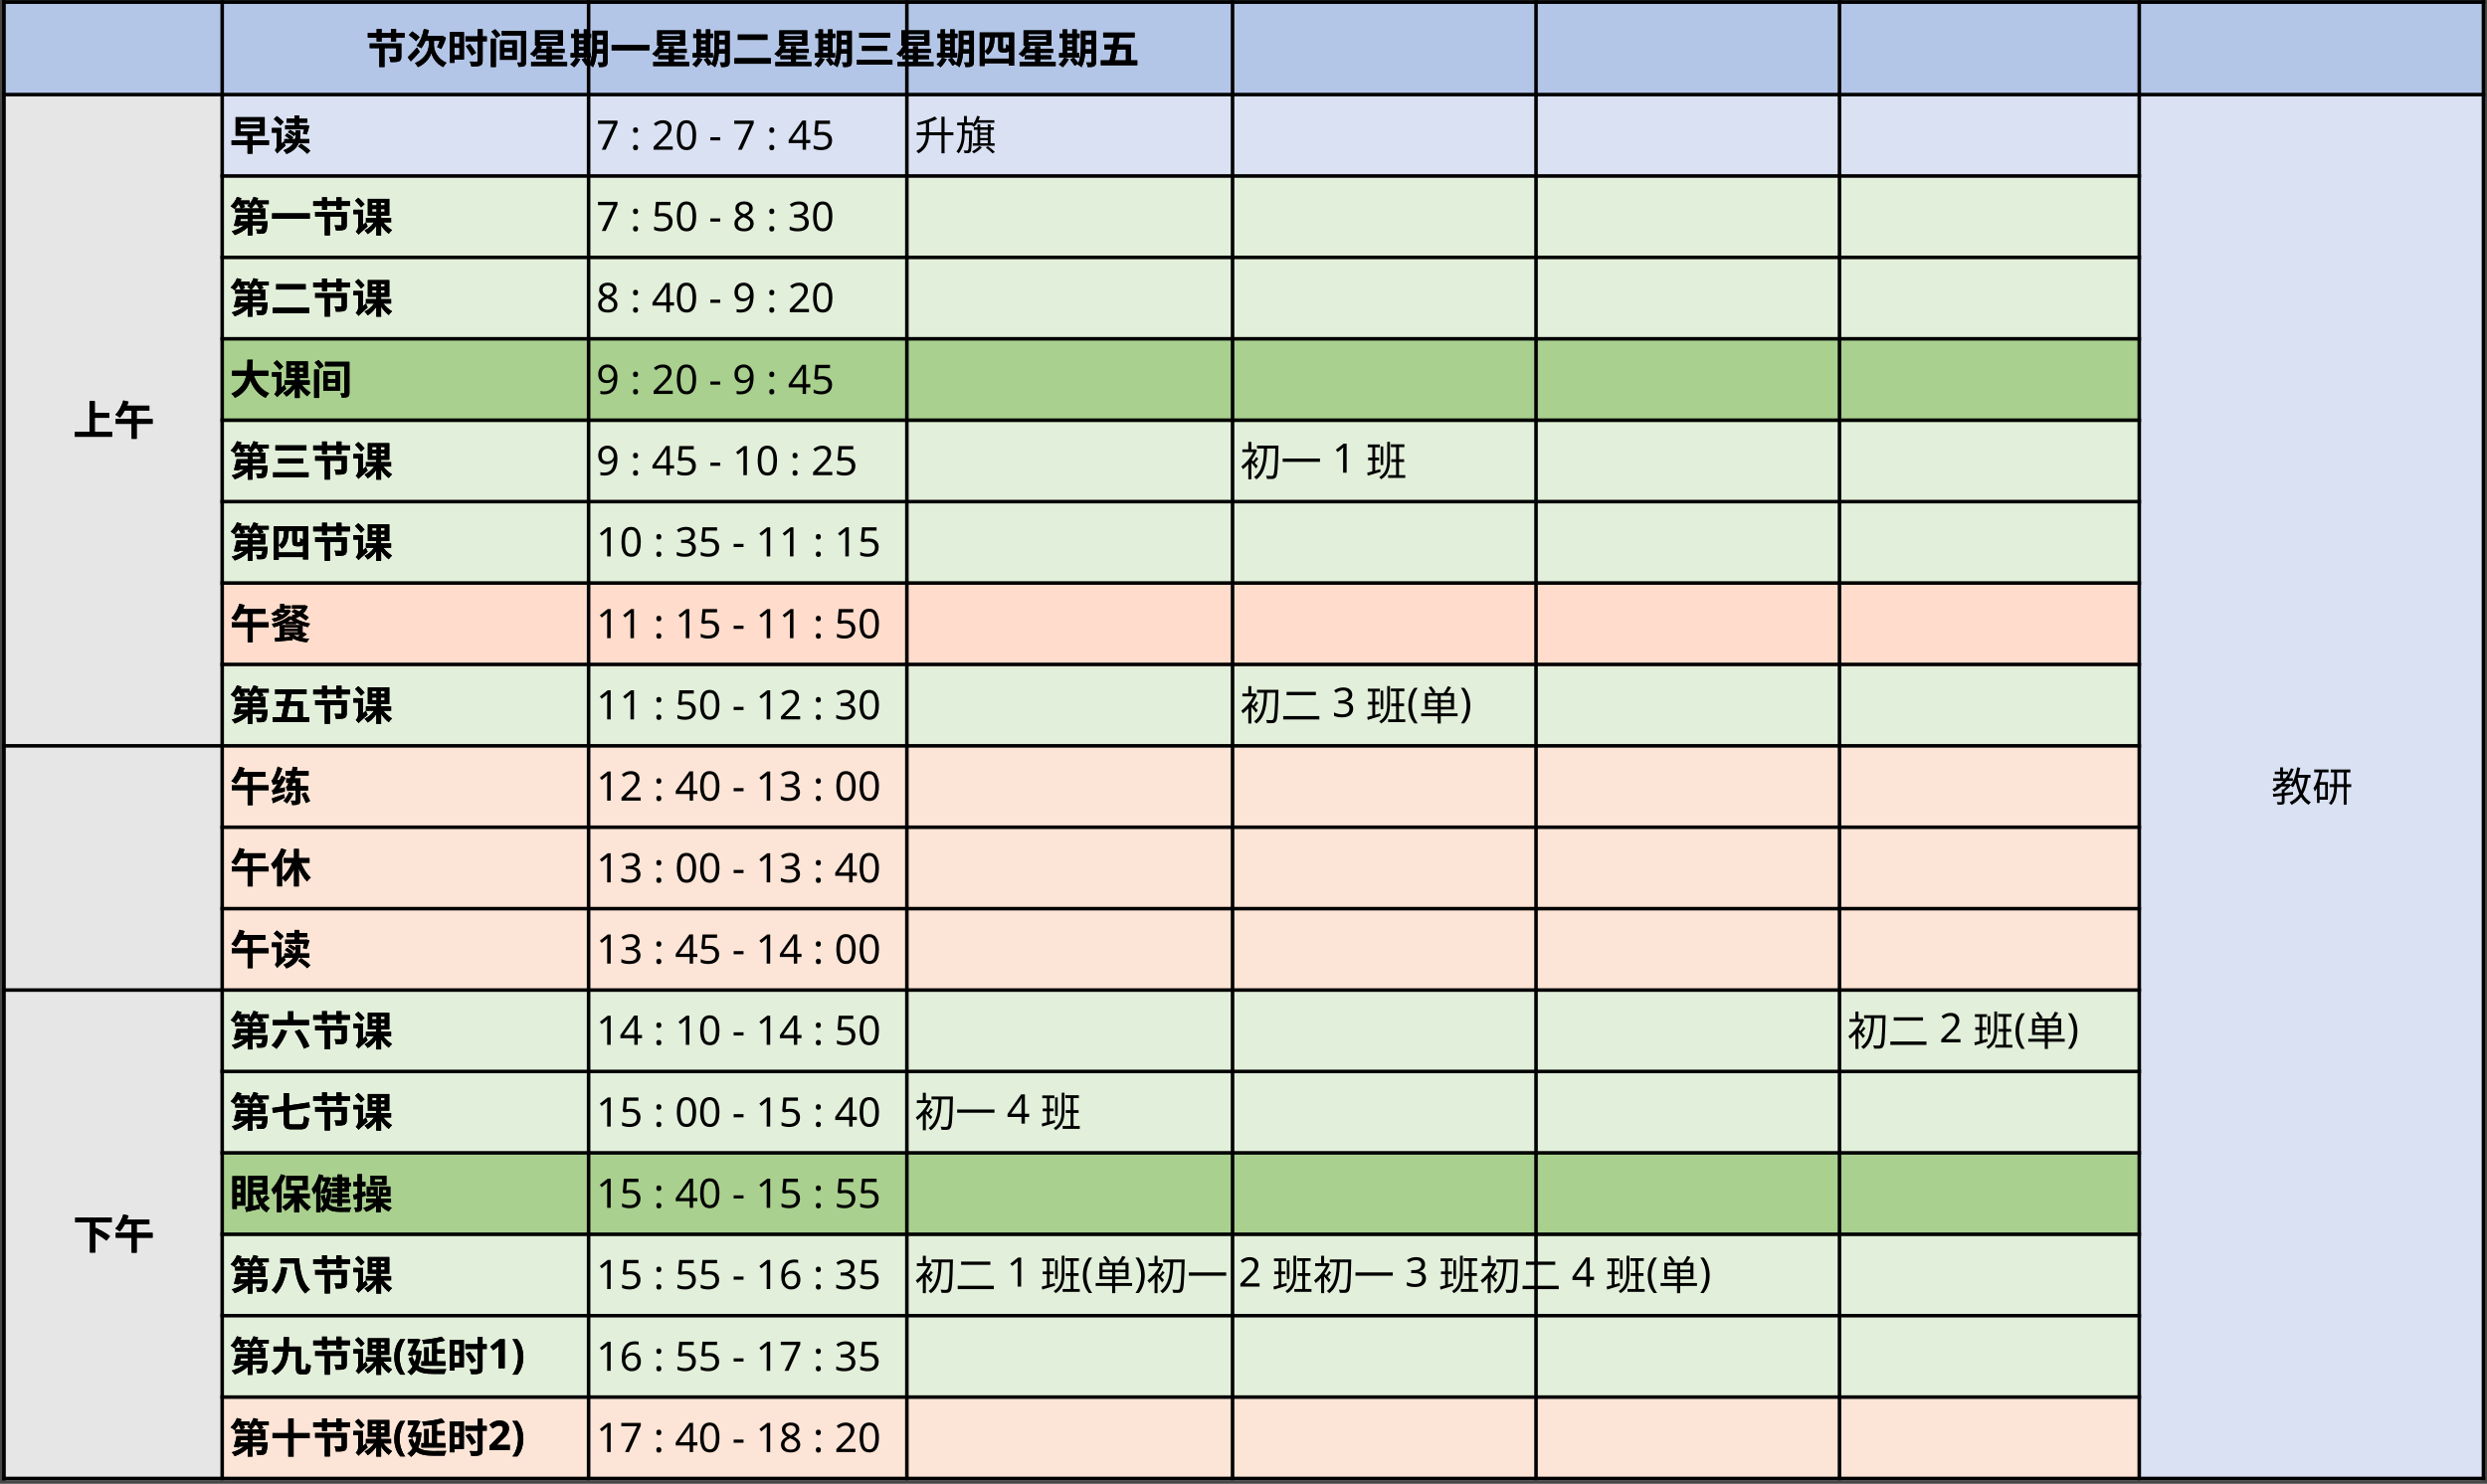
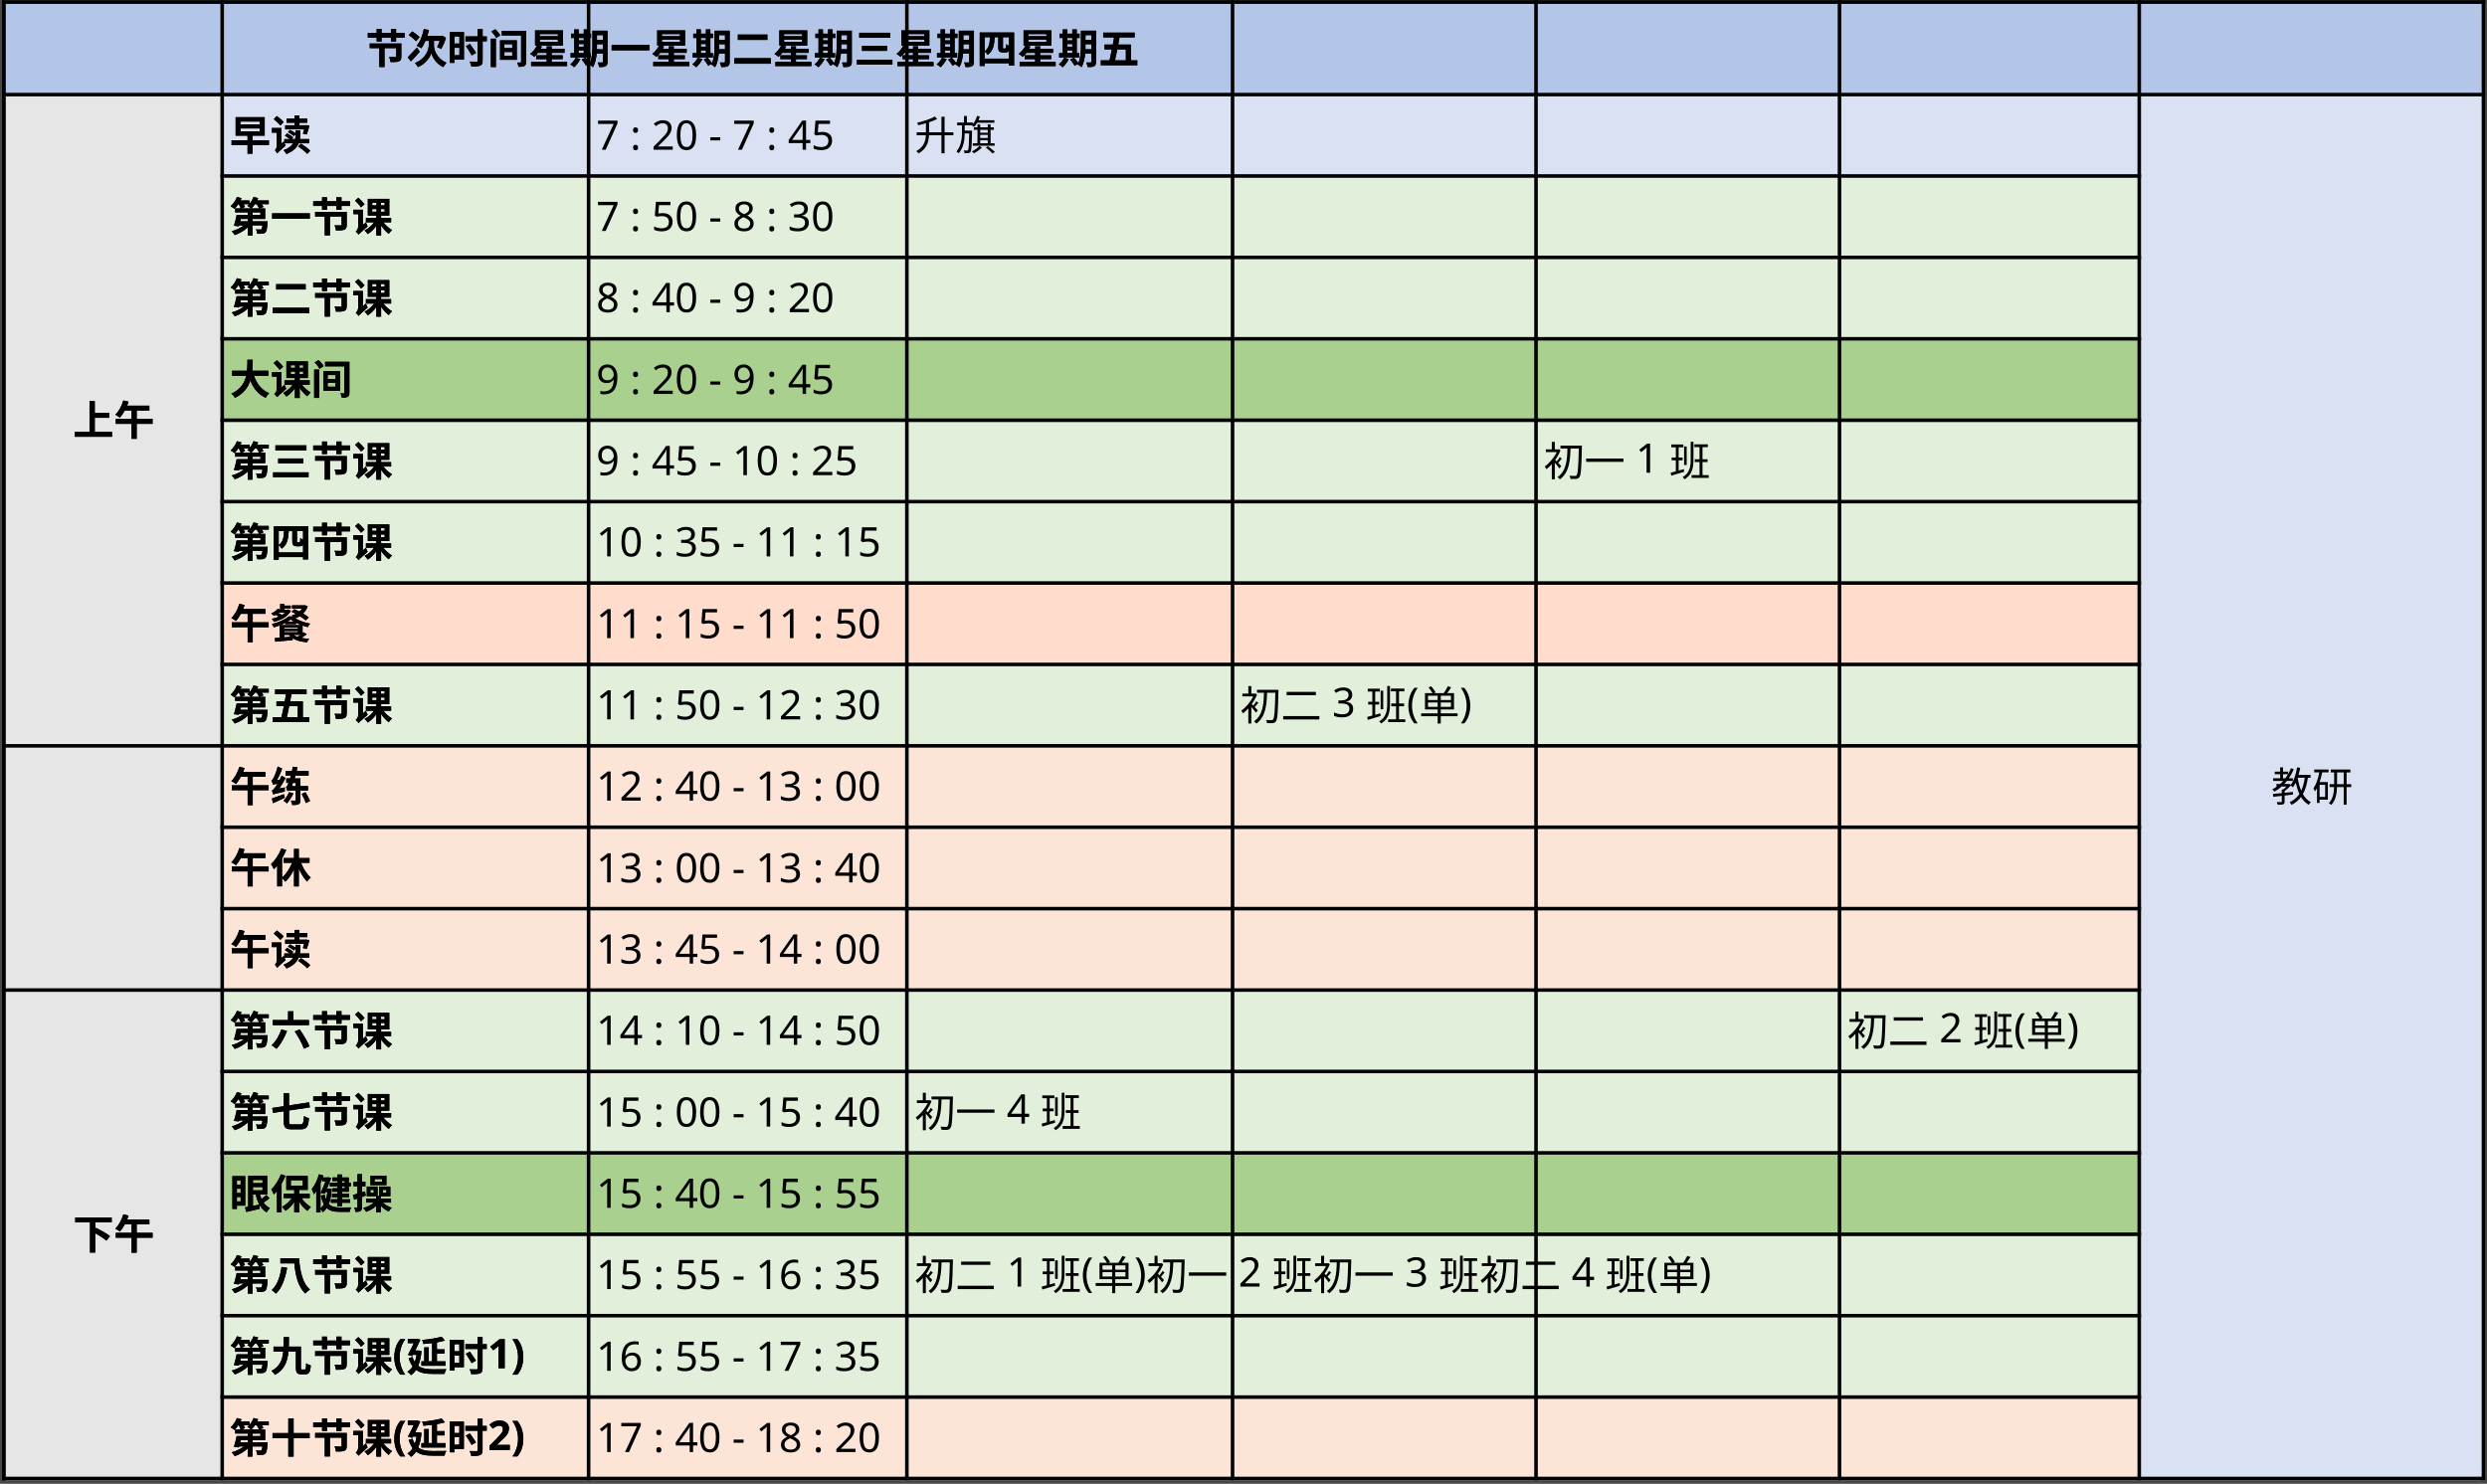
<svg xmlns="http://www.w3.org/2000/svg" version="1.1" width="672pt" height="401pt" viewBox="0 0 672 401">
  <defs>
    <clipPath id="clip_0">
      <path transform="matrix(1,0,0,-1,0,401)" d="M0 0H672V401H0Z" />
    </clipPath>
    <clipPath id="clip_1">
      <path transform="matrix(1,0,0,-1,-49,542)" d="M48.52 542.96H793.16V52.6H48.52Z" fill-rule="evenodd" />
    </clipPath>
    <clipPath id="clip_2">
      <path transform="matrix(1,0,0,-1,-49,542)" d="M.1 594.94H841.55V.59H.1Z" fill-rule="evenodd" />
    </clipPath>
    <clipPath id="clip_3">
      <path transform="matrix(1,0,0,-1,-49,542)" d="M50.52 540.96H720.48V141.96H50.52Z" fill-rule="evenodd" />
    </clipPath>
    <clipPath id="clip_4">
      <path transform="matrix(1,0,0,-1,-49,542)" d="M48.5 542.94H794.15V52.59H48.5Z" fill-rule="evenodd" />
    </clipPath>
    <clipPath id="clip_5">
      <path transform="matrix(1,0,0,-1,-49,542)" d="M47.52 543.96H723.48V138.96H47.52Z" fill-rule="evenodd" />
    </clipPath>
  </defs>
  <g>
    <g>
      <g clip-path="url(#clip_0)">
        <path transform="matrix(1,0,0,-1,0,401)" d="M0 0H672V401H0Z" fill="#484848" />
      </g>
    </g>
    <g clip-path="url(#clip_1)">
      <g clip-path="url(#clip_2)">
        <g clip-path="url(#clip_3)">
          <path transform="matrix(1,0,0,1,1.400001,.9199982)" d="M0 0H59.16V25.08H0Z" fill="#b4c6e7" fill-rule="evenodd" />
          <path transform="matrix(1,0,0,1,60.44,.9199982)" d="M0 0H99.12V25.08H0Z" fill="#b4c6e7" fill-rule="evenodd" />
          <path transform="matrix(1,0,0,1,159.44,.9199982)" d="M0 0H86.04V25.08H0Z" fill="#b4c6e7" fill-rule="evenodd" />
          <path transform="matrix(1,0,0,1,245.36,.9199982)" d="M0 0H88.19V25.08H0Z" fill="#b4c6e7" fill-rule="evenodd" />
          <path transform="matrix(1,0,0,1,333.44,.9199982)" d="M0 0H82.08V25.08H0Z" fill="#b4c6e7" fill-rule="evenodd" />
          <path transform="matrix(1,0,0,1,415.4,.9199982)" d="M0 0H82.08V25.08H0Z" fill="#b4c6e7" fill-rule="evenodd" />
          <path transform="matrix(1,0,0,1,497.36,.9199982)" d="M0 0H81.12V25.08H0Z" fill="#b4c6e7" fill-rule="evenodd" />
          <path transform="matrix(1,0,0,1,578.36,.9199982)" d="M0 0H93.12V25.08H0Z" fill="#b4c6e7" fill-rule="evenodd" />
          <path transform="matrix(1,0,0,1,1.400001,25.88)" d="M0 0H59.16V176.16H0Z" fill="#e7e6e6" fill-rule="evenodd" />
          <path transform="matrix(1,0,0,1,1.400001,201.92)" d="M0 0H59.16V66.12H0Z" fill="#e7e6e6" fill-rule="evenodd" />
          <path transform="matrix(1,0,0,1,1.400001,267.92)" d="M0 0H59.16V132.12H0Z" fill="#e7e6e6" fill-rule="evenodd" />
          <path transform="matrix(1,0,0,1,60.44,25.88)" d="M0 0H99.12V22.19H0Z" fill="#d9e1f2" fill-rule="evenodd" />
          <path transform="matrix(1,0,0,1,159.44,25.88)" d="M0 0H86.04V22.19H0Z" fill="#d9e1f2" fill-rule="evenodd" />
          <path transform="matrix(1,0,0,1,245.36,25.88)" d="M0 0H88.19V22.19H0Z" fill="#d9e1f2" fill-rule="evenodd" />
          <path transform="matrix(1,0,0,1,333.44,25.88)" d="M0 0H82.08V22.19H0Z" fill="#d9e1f2" fill-rule="evenodd" />
          <path transform="matrix(1,0,0,1,415.4,25.88)" d="M0 0H82.08V22.19H0Z" fill="#d9e1f2" fill-rule="evenodd" />
          <path transform="matrix(1,0,0,1,497.36,25.88)" d="M0 0H81.12V22.19H0Z" fill="#d9e1f2" fill-rule="evenodd" />
          <path transform="matrix(1,0,0,1,578.36,25.88)" d="M0 0H93.12V374.16H0Z" fill="#d9e1f2" fill-rule="evenodd" />
          <path transform="matrix(1,0,0,1,60.44,47.96)" d="M0 0H99.12V22.08H0Z" fill="#e2efda" fill-rule="evenodd" />
          <path transform="matrix(1,0,0,1,159.44,47.96)" d="M0 0H86.04V22.08H0Z" fill="#e2efda" fill-rule="evenodd" />
          <path transform="matrix(1,0,0,1,245.36,47.96)" d="M0 0H88.19V22.08H0Z" fill="#e2efda" fill-rule="evenodd" />
          <path transform="matrix(1,0,0,1,333.44,47.96)" d="M0 0H82.08V22.08H0Z" fill="#e2efda" fill-rule="evenodd" />
          <path transform="matrix(1,0,0,1,415.4,47.96)" d="M0 0H82.08V22.08H0Z" fill="#e2efda" fill-rule="evenodd" />
          <path transform="matrix(1,0,0,1,497.36,47.96)" d="M0 0H81.12V22.08H0Z" fill="#e2efda" fill-rule="evenodd" />
          <path transform="matrix(1,0,0,1,60.44,69.92)" d="M0 0H99.12V22.08H0Z" fill="#e2efda" fill-rule="evenodd" />
          <path transform="matrix(1,0,0,1,159.44,69.92)" d="M0 0H86.04V22.08H0Z" fill="#e2efda" fill-rule="evenodd" />
          <path transform="matrix(1,0,0,1,245.36,69.92)" d="M0 0H88.19V22.08H0Z" fill="#e2efda" fill-rule="evenodd" />
          <path transform="matrix(1,0,0,1,333.44,69.92)" d="M0 0H82.08V22.08H0Z" fill="#e2efda" fill-rule="evenodd" />
          <path transform="matrix(1,0,0,1,415.4,69.92)" d="M0 0H82.08V22.08H0Z" fill="#e2efda" fill-rule="evenodd" />
          <path transform="matrix(1,0,0,1,497.36,69.92)" d="M0 0H81.12V22.08H0Z" fill="#e2efda" fill-rule="evenodd" />
          <path transform="matrix(1,0,0,1,60.44,113.96)" d="M0 0H99.12V22.08H0Z" fill="#e2efda" fill-rule="evenodd" />
          <path transform="matrix(1,0,0,1,159.44,113.96)" d="M0 0H86.04V22.08H0Z" fill="#e2efda" fill-rule="evenodd" />
          <path transform="matrix(1,0,0,1,245.36,113.96)" d="M0 0H88.19V22.08H0Z" fill="#e2efda" fill-rule="evenodd" />
          <path transform="matrix(1,0,0,1,333.44,113.96)" d="M0 0H82.08V22.08H0Z" fill="#e2efda" fill-rule="evenodd" />
          <path transform="matrix(1,0,0,1,415.4,113.96)" d="M0 0H82.08V22.08H0Z" fill="#e2efda" fill-rule="evenodd" />
          <path transform="matrix(1,0,0,1,497.36,113.96)" d="M0 0H81.12V22.08H0Z" fill="#e2efda" fill-rule="evenodd" />
          <path transform="matrix(1,0,0,1,60.44,135.92)" d="M0 0H99.12V22.08H0Z" fill="#e2efda" fill-rule="evenodd" />
          <path transform="matrix(1,0,0,1,159.44,135.92)" d="M0 0H86.04V22.08H0Z" fill="#e2efda" fill-rule="evenodd" />
          <path transform="matrix(1,0,0,1,245.36,135.92)" d="M0 0H88.19V22.08H0Z" fill="#e2efda" fill-rule="evenodd" />
          <path transform="matrix(1,0,0,1,333.44,135.92)" d="M0 0H82.08V22.08H0Z" fill="#e2efda" fill-rule="evenodd" />
          <path transform="matrix(1,0,0,1,415.4,135.92)" d="M0 0H82.08V22.08H0Z" fill="#e2efda" fill-rule="evenodd" />
          <path transform="matrix(1,0,0,1,497.36,135.92)" d="M0 0H81.12V22.08H0Z" fill="#e2efda" fill-rule="evenodd" />
          <path transform="matrix(1,0,0,1,60.44,179.96)" d="M0 0H99.12V22.08H0Z" fill="#e2efda" fill-rule="evenodd" />
          <path transform="matrix(1,0,0,1,159.44,179.96)" d="M0 0H86.04V22.08H0Z" fill="#e2efda" fill-rule="evenodd" />
          <path transform="matrix(1,0,0,1,245.36,179.96)" d="M0 0H88.19V22.08H0Z" fill="#e2efda" fill-rule="evenodd" />
          <path transform="matrix(1,0,0,1,333.44,179.96)" d="M0 0H82.08V22.08H0Z" fill="#e2efda" fill-rule="evenodd" />
          <path transform="matrix(1,0,0,1,415.4,179.96)" d="M0 0H82.08V22.08H0Z" fill="#e2efda" fill-rule="evenodd" />
          <path transform="matrix(1,0,0,1,497.36,179.96)" d="M0 0H81.12V22.08H0Z" fill="#e2efda" fill-rule="evenodd" />
          <path transform="matrix(1,0,0,1,60.44,267.92)" d="M0 0H99.12V22.08H0Z" fill="#e2efda" fill-rule="evenodd" />
          <path transform="matrix(1,0,0,1,159.44,267.92)" d="M0 0H86.04V22.08H0Z" fill="#e2efda" fill-rule="evenodd" />
          <path transform="matrix(1,0,0,1,245.36,267.92)" d="M0 0H88.19V22.08H0Z" fill="#e2efda" fill-rule="evenodd" />
          <path transform="matrix(1,0,0,1,333.44,267.92)" d="M0 0H82.08V22.08H0Z" fill="#e2efda" fill-rule="evenodd" />
          <path transform="matrix(1,0,0,1,415.4,267.92)" d="M0 0H82.08V22.08H0Z" fill="#e2efda" fill-rule="evenodd" />
          <path transform="matrix(1,0,0,1,497.36,267.92)" d="M0 0H81.12V22.08H0Z" fill="#e2efda" fill-rule="evenodd" />
          <path transform="matrix(1,0,0,1,60.44,289.88)" d="M0 0H99.12V22.19H0Z" fill="#e2efda" fill-rule="evenodd" />
          <path transform="matrix(1,0,0,1,159.44,289.88)" d="M0 0H86.04V22.19H0Z" fill="#e2efda" fill-rule="evenodd" />
          <path transform="matrix(1,0,0,1,245.36,289.88)" d="M0 0H88.19V22.19H0Z" fill="#e2efda" fill-rule="evenodd" />
          <path transform="matrix(1,0,0,1,333.44,289.88)" d="M0 0H82.08V22.19H0Z" fill="#e2efda" fill-rule="evenodd" />
          <path transform="matrix(1,0,0,1,415.4,289.88)" d="M0 0H82.08V22.19H0Z" fill="#e2efda" fill-rule="evenodd" />
          <path transform="matrix(1,0,0,1,497.36,289.88)" d="M0 0H81.12V22.19H0Z" fill="#e2efda" fill-rule="evenodd" />
          <path transform="matrix(1,0,0,1,60.44,333.92)" d="M0 0H99.12V22.08H0Z" fill="#e2efda" fill-rule="evenodd" />
          <path transform="matrix(1,0,0,1,159.44,333.92)" d="M0 0H86.04V22.08H0Z" fill="#e2efda" fill-rule="evenodd" />
          <path transform="matrix(1,0,0,1,245.36,333.92)" d="M0 0H88.19V22.08H0Z" fill="#e2efda" fill-rule="evenodd" />
          <path transform="matrix(1,0,0,1,333.44,333.92)" d="M0 0H82.08V22.08H0Z" fill="#e2efda" fill-rule="evenodd" />
          <path transform="matrix(1,0,0,1,415.4,333.92)" d="M0 0H82.08V22.08H0Z" fill="#e2efda" fill-rule="evenodd" />
          <path transform="matrix(1,0,0,1,497.36,333.92)" d="M0 0H81.12V22.08H0Z" fill="#e2efda" fill-rule="evenodd" />
          <path transform="matrix(1,0,0,1,60.44,355.88)" d="M0 0H99.12V22.19H0Z" fill="#e2efda" fill-rule="evenodd" />
          <path transform="matrix(1,0,0,1,159.44,355.88)" d="M0 0H86.04V22.19H0Z" fill="#e2efda" fill-rule="evenodd" />
          <path transform="matrix(1,0,0,1,245.36,355.88)" d="M0 0H88.19V22.19H0Z" fill="#e2efda" fill-rule="evenodd" />
          <path transform="matrix(1,0,0,1,333.44,355.88)" d="M0 0H82.08V22.19H0Z" fill="#e2efda" fill-rule="evenodd" />
          <path transform="matrix(1,0,0,1,415.4,355.88)" d="M0 0H82.08V22.19H0Z" fill="#e2efda" fill-rule="evenodd" />
          <path transform="matrix(1,0,0,1,497.36,355.88)" d="M0 0H81.12V22.19H0Z" fill="#e2efda" fill-rule="evenodd" />
          <path transform="matrix(1,0,0,1,60.44,91.88001)" d="M0 0H99.12V22.19H0Z" fill="#a9d08e" fill-rule="evenodd" />
          <path transform="matrix(1,0,0,1,159.44,91.88001)" d="M0 0H86.04V22.19H0Z" fill="#a9d08e" fill-rule="evenodd" />
          <path transform="matrix(1,0,0,1,245.36,91.88001)" d="M0 0H88.19V22.19H0Z" fill="#a9d08e" fill-rule="evenodd" />
          <path transform="matrix(1,0,0,1,333.44,91.88001)" d="M0 0H82.08V22.19H0Z" fill="#a9d08e" fill-rule="evenodd" />
          <path transform="matrix(1,0,0,1,415.4,91.88001)" d="M0 0H82.08V22.19H0Z" fill="#a9d08e" fill-rule="evenodd" />
          <path transform="matrix(1,0,0,1,497.36,91.88001)" d="M0 0H81.12V22.19H0Z" fill="#a9d08e" fill-rule="evenodd" />
          <path transform="matrix(1,0,0,1,60.44,311.96)" d="M0 0H99.12V22.08H0Z" fill="#a9d08e" fill-rule="evenodd" />
          <path transform="matrix(1,0,0,1,159.44,311.96)" d="M0 0H86.04V22.08H0Z" fill="#a9d08e" fill-rule="evenodd" />
          <path transform="matrix(1,0,0,1,245.36,311.96)" d="M0 0H88.19V22.08H0Z" fill="#a9d08e" fill-rule="evenodd" />
          <path transform="matrix(1,0,0,1,333.44,311.96)" d="M0 0H82.08V22.08H0Z" fill="#a9d08e" fill-rule="evenodd" />
          <path transform="matrix(1,0,0,1,415.4,311.96)" d="M0 0H82.08V22.08H0Z" fill="#a9d08e" fill-rule="evenodd" />
          <path transform="matrix(1,0,0,1,497.36,311.96)" d="M0 0H81.12V22.08H0Z" fill="#a9d08e" fill-rule="evenodd" />
          <path transform="matrix(1,0,0,1,60.44,157.88)" d="M0 0H99.12V22.19H0Z" fill="#ffdccb" fill-rule="evenodd" />
          <path transform="matrix(1,0,0,1,159.44,157.88)" d="M0 0H86.04V22.19H0Z" fill="#ffdccb" fill-rule="evenodd" />
          <path transform="matrix(1,0,0,1,245.36,157.88)" d="M0 0H88.19V22.19H0Z" fill="#ffdccb" fill-rule="evenodd" />
          <path transform="matrix(1,0,0,1,333.44,157.88)" d="M0 0H82.08V22.19H0Z" fill="#ffdccb" fill-rule="evenodd" />
          <path transform="matrix(1,0,0,1,415.4,157.88)" d="M0 0H82.08V22.19H0Z" fill="#ffdccb" fill-rule="evenodd" />
          <path transform="matrix(1,0,0,1,497.36,157.88)" d="M0 0H81.12V22.19H0Z" fill="#ffdccb" fill-rule="evenodd" />
          <path transform="matrix(1,0,0,1,60.44,201.92)" d="M0 0H99.12V22.08H0Z" fill="#fce4d6" fill-rule="evenodd" />
          <path transform="matrix(1,0,0,1,159.44,201.92)" d="M0 0H86.04V22.08H0Z" fill="#fce4d6" fill-rule="evenodd" />
          <path transform="matrix(1,0,0,1,245.36,201.92)" d="M0 0H88.19V22.08H0Z" fill="#fce4d6" fill-rule="evenodd" />
          <path transform="matrix(1,0,0,1,333.44,201.92)" d="M0 0H82.08V22.08H0Z" fill="#fce4d6" fill-rule="evenodd" />
          <path transform="matrix(1,0,0,1,415.4,201.92)" d="M0 0H82.08V22.08H0Z" fill="#fce4d6" fill-rule="evenodd" />
          <path transform="matrix(1,0,0,1,497.36,201.92)" d="M0 0H81.12V22.08H0Z" fill="#fce4d6" fill-rule="evenodd" />
          <path transform="matrix(1,0,0,1,60.44,223.88)" d="M0 0H99.12V22.19H0Z" fill="#fce4d6" fill-rule="evenodd" />
          <path transform="matrix(1,0,0,1,159.44,223.88)" d="M0 0H86.04V22.19H0Z" fill="#fce4d6" fill-rule="evenodd" />
          <path transform="matrix(1,0,0,1,245.36,223.88)" d="M0 0H88.19V22.19H0Z" fill="#fce4d6" fill-rule="evenodd" />
          <path transform="matrix(1,0,0,1,333.44,223.88)" d="M0 0H82.08V22.19H0Z" fill="#fce4d6" fill-rule="evenodd" />
          <path transform="matrix(1,0,0,1,415.4,223.88)" d="M0 0H82.08V22.19H0Z" fill="#fce4d6" fill-rule="evenodd" />
          <path transform="matrix(1,0,0,1,497.36,223.88)" d="M0 0H81.12V22.19H0Z" fill="#fce4d6" fill-rule="evenodd" />
          <path transform="matrix(1,0,0,1,60.44,245.96)" d="M0 0H99.12V22.08H0Z" fill="#fce4d6" fill-rule="evenodd" />
          <path transform="matrix(1,0,0,1,159.44,245.96)" d="M0 0H86.04V22.08H0Z" fill="#fce4d6" fill-rule="evenodd" />
          <path transform="matrix(1,0,0,1,245.36,245.96)" d="M0 0H88.19V22.08H0Z" fill="#fce4d6" fill-rule="evenodd" />
          <path transform="matrix(1,0,0,1,333.44,245.96)" d="M0 0H82.08V22.08H0Z" fill="#fce4d6" fill-rule="evenodd" />
          <path transform="matrix(1,0,0,1,415.4,245.96)" d="M0 0H82.08V22.08H0Z" fill="#fce4d6" fill-rule="evenodd" />
          <path transform="matrix(1,0,0,1,497.36,245.96)" d="M0 0H81.12V22.08H0Z" fill="#fce4d6" fill-rule="evenodd" />
          <path transform="matrix(1,0,0,1,60.44,377.96)" d="M0 0H99.12V22.08H0Z" fill="#fce4d6" fill-rule="evenodd" />
          <path transform="matrix(1,0,0,1,159.44,377.96)" d="M0 0H86.04V22.08H0Z" fill="#fce4d6" fill-rule="evenodd" />
          <path transform="matrix(1,0,0,1,245.36,377.96)" d="M0 0H88.19V22.08H0Z" fill="#fce4d6" fill-rule="evenodd" />
          <path transform="matrix(1,0,0,1,333.44,377.96)" d="M0 0H82.08V22.08H0Z" fill="#fce4d6" fill-rule="evenodd" />
          <path transform="matrix(1,0,0,1,415.4,377.96)" d="M0 0H82.08V22.08H0Z" fill="#fce4d6" fill-rule="evenodd" />
          <path transform="matrix(1,0,0,1,497.36,377.96)" d="M0 0H81.12V22.08H0Z" fill="#fce4d6" fill-rule="evenodd" />
          <text xml:space="preserve" transform="matrix(1 0 0 1 -49 542)" font-size="11" font-family="STSongti-SC" font-weight="bold">
            <tspan y="-524.84" x="147.85 159.05 240.35 251.55 321.7 332.9 344.1 406.7 417.9 429.1 488.65 499.85 511.05 570.25 581.45 592.65 657.25 668.45 679.65">节次时间星期一星期二星期三星期四星期五</tspan>
            <tspan y="-424.39" x="68.75 79.95">上午</tspan>
            <tspan y="-501.44" x="111.1 122.3">早读</tspan>
          </text>
          <text xml:space="preserve" transform="matrix(1 0 0 1 -49 542)" font-size="11" font-family="STSongti-SC" font-weight="bold">
            <tspan y="-524.84" x="147.85 159.05 240.35 251.55 321.7 332.9 344.1 406.7 417.9 429.1 488.65 499.85 511.05 570.25 581.45 592.65 657.25 668.45 679.65">节次时间星期一星期二星期三星期四星期五</tspan>
            <tspan y="-424.39" x="68.75 79.95">上午</tspan>
            <tspan y="-501.44" x="111.1 122.3">早读</tspan>
          </text>
          <text xml:space="preserve" transform="matrix(1 0 -0 1 -49 542)" font-size="11" font-family="TimesNewRomanPSMT">
            <tspan y="-501.54" x="210.1 215.75 218.5 221.75 224.5 230.1 235.8 238.55 242.15 244.9 250.55 253.3 256.55 259.3 264.9">7 : 20 - 7 : 45</tspan>
          </text>
          <text xml:space="preserve" transform="matrix(1 0 -0 1 -49 542)" font-size="11" font-family="STSongti-SC">
            <tspan y="-501.44" x="296.15 307.35">升旗</tspan>
            <tspan y="-325.39" x="662.75 673.95">教研</tspan>
          </text>
          <text xml:space="preserve" transform="matrix(1 0 0 1 -49 542)" font-size="11" font-family="STSongti-SC" font-weight="bold">
            <tspan y="-479.34" x="111.1 122.3 133.5 144.7">第一节课</tspan>
          </text>
          <text xml:space="preserve" transform="matrix(1 0 0 1 -49 542)" font-size="11" font-family="STSongti-SC" font-weight="bold">
            <tspan y="-479.34" x="111.1 122.3 133.5 144.7">第一节课</tspan>
          </text>
          <text xml:space="preserve" transform="matrix(1 0 -0 1 -49 542)" font-size="11" font-family="TimesNewRomanPSMT">
            <tspan y="-479.59" x="210.1 215.75 218.5 221.75 224.5 230.1 235.8 238.55 242.15 244.9 250.55 253.3 256.55 259.3 264.9">7 : 50 - 8 : 30</tspan>
          </text>
          <text xml:space="preserve" transform="matrix(1 0 0 1 -49 542)" font-size="11" font-family="STSongti-SC" font-weight="bold">
            <tspan y="-457.39" x="111.1 122.3 133.5 144.7">第二节课</tspan>
          </text>
          <text xml:space="preserve" transform="matrix(1 0 0 1 -49 542)" font-size="11" font-family="STSongti-SC" font-weight="bold">
            <tspan y="-457.39" x="111.1 122.3 133.5 144.7">第二节课</tspan>
          </text>
          <text xml:space="preserve" transform="matrix(1 0 -0 1 -49 542)" font-size="11" font-family="TimesNewRomanPSMT">
            <tspan y="-457.64" x="210.1 215.75 218.5 221.75 224.5 230.1 235.8 238.55 242.15 244.9 250.55 253.3 256.55 259.3 264.9">8 : 40 - 9 : 20</tspan>
          </text>
          <text xml:space="preserve" transform="matrix(1 0 0 1 -49 542)" font-size="11" font-family="STSongti-SC" font-weight="bold">
            <tspan y="-435.44" x="111.1 122.3 133.5">大课间</tspan>
          </text>
          <text xml:space="preserve" transform="matrix(1 0 0 1 -49 542)" font-size="11" font-family="STSongti-SC" font-weight="bold">
            <tspan y="-435.44" x="111.1 122.3 133.5">大课间</tspan>
          </text>
          <text xml:space="preserve" transform="matrix(1 0 -0 1 -49 542)" font-size="11" font-family="TimesNewRomanPSMT">
            <tspan y="-435.54" x="210.1 215.75 218.5 221.75 224.5 230.1 235.8 238.55 242.15 244.9 250.55 253.3 256.55 259.3 264.9">9 : 20 - 9 : 45</tspan>
          </text>
          <text xml:space="preserve" transform="matrix(1 0 0 1 -49 542)" font-size="11" font-family="STSongti-SC" font-weight="bold">
            <tspan y="-413.34" x="111.1 122.3 133.5 144.7">第三节课</tspan>
          </text>
          <text xml:space="preserve" transform="matrix(1 0 0 1 -49 542)" font-size="11" font-family="STSongti-SC" font-weight="bold">
            <tspan y="-413.34" x="111.1 122.3 133.5 144.7">第三节课</tspan>
          </text>
          <text xml:space="preserve" transform="matrix(1 0 -0 1 -49 542)" font-size="11" font-family="TimesNewRomanPSMT">
            <tspan y="-413.59" x="210.1 215.75 218.5 221.75 224.5 230.1 235.8 238.55 242.15 244.9 250.5 256.2 258.95 262.2 264.95 270.55">9 : 45 - 10 : 25</tspan>
          </text>
          <text xml:space="preserve" transform="matrix(1 0 -0 1 -49 542)" font-size="11" font-family="STSongti-SC">
-             <tspan y="-413.34" x="384.1 395.3 406.55 409.3 414.6 417.35">初一 1 班</tspan>
+             <tspan y="-413.34" x="466.1 477.3 488.5 491.3 496.55 499.3">初一 1 班</tspan>
          </text>
          <text xml:space="preserve" transform="matrix(1 0 0 1 -49 542)" font-size="11" font-family="STSongti-SC" font-weight="bold">
            <tspan y="-391.39" x="111.1 122.3 133.5 144.7">第四节课</tspan>
          </text>
          <text xml:space="preserve" transform="matrix(1 0 0 1 -49 542)" font-size="11" font-family="STSongti-SC" font-weight="bold">
            <tspan y="-391.39" x="111.1 122.3 133.5 144.7">第四节课</tspan>
          </text>
          <text xml:space="preserve" transform="matrix(1 0 -0 1 -49 542)" font-size="11" font-family="TimesNewRomanPSMT">
            <tspan y="-391.64" x="210.1 215.7 221.4 224.15 227.4 230.15 235.75 241.3 244.2 247.8 250.55 256.15 261.7 264.6 267.7 270.6 276.2">10 : 35 - 11 : 15</tspan>
          </text>
          <text xml:space="preserve" transform="matrix(1 0 0 1 -49 542)" font-size="11" font-family="STSongti-SC" font-weight="bold">
            <tspan y="-369.44" x="111.1 122.3">午餐</tspan>
          </text>
          <text xml:space="preserve" transform="matrix(1 0 0 1 -49 542)" font-size="11" font-family="STSongti-SC" font-weight="bold">
            <tspan y="-369.44" x="111.1 122.3">午餐</tspan>
          </text>
          <text xml:space="preserve" transform="matrix(1 0 -0 1 -49 542)" font-size="11" font-family="TimesNewRomanPSMT">
            <tspan y="-369.54" x="210.1 215.7 221.4 224.15 227.4 230.15 235.75 241.3 244.2 247.8 250.55 256.15 261.7 264.6 267.7 270.6 276.2">11 : 15 - 11 : 50</tspan>
          </text>
          <text xml:space="preserve" transform="matrix(1 0 0 1 -49 542)" font-size="11" font-family="STSongti-SC" font-weight="bold">
            <tspan y="-347.34" x="111.1 122.3 133.5 144.7">第五节课</tspan>
          </text>
          <text xml:space="preserve" transform="matrix(1 0 0 1 -49 542)" font-size="11" font-family="STSongti-SC" font-weight="bold">
            <tspan y="-347.34" x="111.1 122.3 133.5 144.7">第五节课</tspan>
          </text>
          <text xml:space="preserve" transform="matrix(1 0 -0 1 -49 542)" font-size="11" font-family="TimesNewRomanPSMT">
            <tspan y="-347.59" x="210.1 215.7 221.4 224.15 227.4 230.15 235.75 241.3 244.2 247.8 250.55 256.15 261.7 264.6 267.7 270.6 276.2">11 : 50 - 12 : 30</tspan>
          </text>
          <text xml:space="preserve" transform="matrix(1 0 -0 1 -49 542)" font-size="11" font-family="STSongti-SC">
            <tspan y="-347.34" x="384.1 395.3 406.55 409.3 414.6 417.35 428.5 431.75 442.9">初二 3 班(单)</tspan>
          </text>
          <text xml:space="preserve" transform="matrix(1 0 0 1 -49 542)" font-size="11" font-family="STSongti-SC" font-weight="bold">
            <tspan y="-325.39" x="111.1 122.3">午练</tspan>
          </text>
          <text xml:space="preserve" transform="matrix(1 0 0 1 -49 542)" font-size="11" font-family="STSongti-SC" font-weight="bold">
            <tspan y="-325.39" x="111.1 122.3">午练</tspan>
          </text>
          <text xml:space="preserve" transform="matrix(1 0 -0 1 -49 542)" font-size="11" font-family="TimesNewRomanPSMT">
            <tspan y="-325.64" x="210.1 215.7 221.4 224.15 227.4 230.15 235.75 241.3 244.2 247.8 250.55 256.15 261.7 264.6 267.7 270.6 276.2">12 : 40 - 13 : 00</tspan>
          </text>
          <text xml:space="preserve" transform="matrix(1 0 0 1 -49 542)" font-size="11" font-family="STSongti-SC" font-weight="bold">
            <tspan y="-303.44" x="111.1 122.3">午休</tspan>
          </text>
          <text xml:space="preserve" transform="matrix(1 0 0 1 -49 542)" font-size="11" font-family="STSongti-SC" font-weight="bold">
            <tspan y="-303.44" x="111.1 122.3">午休</tspan>
          </text>
          <text xml:space="preserve" transform="matrix(1 0 -0 1 -49 542)" font-size="11" font-family="TimesNewRomanPSMT">
            <tspan y="-303.54" x="210.1 215.7 221.4 224.15 227.4 230.15 235.75 241.3 244.2 247.8 250.55 256.15 261.7 264.6 267.7 270.6 276.2">13 : 00 - 13 : 40</tspan>
          </text>
          <text xml:space="preserve" transform="matrix(1 0 0 1 -49 542)" font-size="11" font-family="STSongti-SC" font-weight="bold">
            <tspan y="-281.34" x="111.1 122.3">午读</tspan>
          </text>
          <text xml:space="preserve" transform="matrix(1 0 0 1 -49 542)" font-size="11" font-family="STSongti-SC" font-weight="bold">
            <tspan y="-281.34" x="111.1 122.3">午读</tspan>
          </text>
          <text xml:space="preserve" transform="matrix(1 0 -0 1 -49 542)" font-size="11" font-family="TimesNewRomanPSMT">
            <tspan y="-281.59" x="210.1 215.7 221.4 224.15 227.4 230.15 235.75 241.3 244.2 247.8 250.55 256.15 261.7 264.6 267.7 270.6 276.2">13 : 45 - 14 : 00</tspan>
          </text>
          <text xml:space="preserve" transform="matrix(1 0 0 1 -49 542)" font-size="11" font-family="STSongti-SC" font-weight="bold">
            <tspan y="-204.44" x="68.75 79.95">下午</tspan>
            <tspan y="-259.39" x="111.1 122.3 133.5 144.7">第六节课</tspan>
          </text>
          <text xml:space="preserve" transform="matrix(1 0 0 1 -49 542)" font-size="11" font-family="STSongti-SC" font-weight="bold">
            <tspan y="-204.44" x="68.75 79.95">下午</tspan>
            <tspan y="-259.39" x="111.1 122.3 133.5 144.7">第六节课</tspan>
          </text>
          <text xml:space="preserve" transform="matrix(1 0 -0 1 -49 542)" font-size="11" font-family="TimesNewRomanPSMT">
            <tspan y="-259.64" x="210.1 215.7 221.4 224.15 227.4 230.15 235.75 241.3 244.2 247.8 250.55 256.15 261.7 264.6 267.7 270.6 276.2">14 : 10 - 14 : 50</tspan>
          </text>
          <text xml:space="preserve" transform="matrix(1 0 -0 1 -49 542)" font-size="11" font-family="STSongti-SC">
            <tspan y="-259.39" x="548.15 559.35 570.5 573.35 578.5 581.3 592.55 595.7 606.95">初二 2 班(单)</tspan>
          </text>
          <text xml:space="preserve" transform="matrix(1 0 0 1 -49 542)" font-size="11" font-family="STSongti-SC" font-weight="bold">
            <tspan y="-237.44" x="111.1 122.3 133.5 144.7">第七节课</tspan>
          </text>
          <text xml:space="preserve" transform="matrix(1 0 0 1 -49 542)" font-size="11" font-family="STSongti-SC" font-weight="bold">
            <tspan y="-237.44" x="111.1 122.3 133.5 144.7">第七节课</tspan>
          </text>
          <text xml:space="preserve" transform="matrix(1 0 -0 1 -49 542)" font-size="11" font-family="TimesNewRomanPSMT">
            <tspan y="-237.54" x="210.1 215.7 221.4 224.15 227.4 230.15 235.75 241.3 244.2 247.8 250.55 256.15 261.7 264.6 267.7 270.6 276.2">15 : 00 - 15 : 40</tspan>
          </text>
          <text xml:space="preserve" transform="matrix(1 0 -0 1 -49 542)" font-size="11" font-family="STSongti-SC">
            <tspan y="-237.44" x="296.15 307.35 318.5 321.35 326.5 329.3">初一 4 班</tspan>
          </text>
          <text xml:space="preserve" transform="matrix(1 0 0 1 -49 542)" font-size="11" font-family="STSongti-SC" font-weight="bold">
            <tspan y="-215.34" x="111.1 122.3 133.5 144.7">眼保健操</tspan>
          </text>
          <text xml:space="preserve" transform="matrix(1 0 0 1 -49 542)" font-size="11" font-family="STSongti-SC" font-weight="bold">
            <tspan y="-215.34" x="111.1 122.3 133.5 144.7">眼保健操</tspan>
          </text>
          <text xml:space="preserve" transform="matrix(1 0 -0 1 -49 542)" font-size="11" font-family="TimesNewRomanPSMT">
            <tspan y="-215.59" x="210.1 215.7 221.4 224.15 227.4 230.15 235.75 241.3 244.2 247.8 250.55 256.15 261.7 264.6 267.7 270.6 276.2">15 : 40 - 15 : 55</tspan>
          </text>
          <text xml:space="preserve" transform="matrix(1 0 0 1 -49 542)" font-size="11" font-family="STSongti-SC" font-weight="bold">
            <tspan y="-193.39" x="111.1 122.3 133.5 144.7">第八节课</tspan>
          </text>
          <text xml:space="preserve" transform="matrix(1 0 0 1 -49 542)" font-size="11" font-family="STSongti-SC" font-weight="bold">
            <tspan y="-193.39" x="111.1 122.3 133.5 144.7">第八节课</tspan>
          </text>
          <text xml:space="preserve" transform="matrix(1 0 -0 1 -49 542)" font-size="11" font-family="TimesNewRomanPSMT">
            <tspan y="-193.64" x="210.1 215.7 221.4 224.15 227.4 230.15 235.75 241.3 244.2 247.8 250.55 256.15 261.7 264.6 267.7 270.6 276.2">15 : 55 - 16 : 35</tspan>
          </text>
          <text xml:space="preserve" transform="matrix(1 0 -0 1 -49 542)" font-size="11" font-family="STSongti-SC">
            <tspan y="-193.39" x="296.15 307.35 318.5 321.35 326.5 329.3 340.55 343.7 354.95 384.1 395.3 406.55 409.3 414.6 417.35 466.1 477.3 488.5 491.3 496.55 499.3 548.15 559.35 570.5 573.35 578.5 581.3 592.55 595.7 606.95">初二 1 班(单)初一 2 班初一 3 班初二 4 班(单)</tspan>
          </text>
          <text xml:space="preserve" transform="matrix(1 0 0 1 -49 542)" font-size="11" font-family="STSongti-SC" font-weight="bold">
            <tspan y="-171.44" x="111.1 122.3 133.5 144.7 156 159.1 170.3 181.55 186.75">第九节课(延时1)</tspan>
          </text>
          <text xml:space="preserve" transform="matrix(1 0 0 1 -49 542)" font-size="11" font-family="STSongti-SC" font-weight="bold">
            <tspan y="-171.44" x="111.1 122.3 133.5 144.7 156 159.1 170.3 181.55 186.75">第九节课(延时1)</tspan>
          </text>
          <text xml:space="preserve" transform="matrix(1 0 -0 1 -49 542)" font-size="11" font-family="TimesNewRomanPSMT">
            <tspan y="-171.54" x="210.1 215.7 221.4 224.15 227.4 230.15 235.75 241.3 244.2 247.8 250.55 256.15 261.7 264.6 267.7 270.6 276.2">16 : 55 - 17 : 35</tspan>
          </text>
          <text xml:space="preserve" transform="matrix(1 0 0 1 -49 542)" font-size="11" font-family="STSongti-SC" font-weight="bold">
            <tspan y="-149.34" x="111.1 122.3 133.5 144.7 156 159.1 170.3 181.55 186.75">第十节课(延时2)</tspan>
          </text>
          <text xml:space="preserve" transform="matrix(1 0 0 1 -49 542)" font-size="11" font-family="STSongti-SC" font-weight="bold">
            <tspan y="-149.34" x="111.1 122.3 133.5 144.7 156 159.1 170.3 181.55 186.75">第十节课(延时2)</tspan>
          </text>
          <text xml:space="preserve" transform="matrix(1 0 -0 1 -49 542)" font-size="11" font-family="TimesNewRomanPSMT">
            <tspan y="-149.59" x="210.1 215.7 221.4 224.15 227.4 230.15 235.75 241.3 244.2 247.8 250.55 256.15 261.7 264.6 267.7 270.6 276.2">17 : 40 - 18 : 20</tspan>
          </text>
        </g>
      </g>
    </g>
    <g clip-path="url(#clip_4)">
      <g clip-path="url(#clip_5)">
        <path transform="matrix(1,0,0,1,.5600014,.07999802)" d="M0 0H670.96V.96H0Z" fill-rule="evenodd" />
        <path transform="matrix(1,0,0,1,.5600014,25.08)" d="M0 0H670.96V.96H0Z" fill-rule="evenodd" />
        <path transform="matrix(1,0,0,1,59.56,47.08)" d="M0 0H518.96V.96H0Z" fill-rule="evenodd" />
        <path transform="matrix(1,0,0,1,59.56,69.08)" d="M0 0H518.96V.96H0Z" fill-rule="evenodd" />
        <path transform="matrix(1,0,0,1,59.56,91.08)" d="M0 0H518.96V.96H0Z" fill-rule="evenodd" />
        <path transform="matrix(1,0,0,1,59.56,113.08)" d="M0 0H518.96V.96H0Z" fill-rule="evenodd" />
        <path transform="matrix(1,0,0,1,59.56,135.08)" d="M0 0H518.96V.96H0Z" fill-rule="evenodd" />
        <path transform="matrix(1,0,0,1,59.56,157.08)" d="M0 0H518.96V.96H0Z" fill-rule="evenodd" />
        <path transform="matrix(1,0,0,1,59.56,179.08)" d="M0 0H518.96V.96H0Z" fill-rule="evenodd" />
        <path transform="matrix(1,0,0,1,.5600014,201.08)" d="M0 0H577.96V.96H0Z" fill-rule="evenodd" />
        <path transform="matrix(1,0,0,1,59.56,223.08)" d="M0 0H518.96V.96H0Z" fill-rule="evenodd" />
        <path transform="matrix(1,0,0,1,59.56,245.08)" d="M0 0H518.96V.96H0Z" fill-rule="evenodd" />
        <path transform="matrix(1,0,0,1,.5600014,267.08)" d="M0 0H577.96V.96H0Z" fill-rule="evenodd" />
        <path transform="matrix(1,0,0,1,59.56,289.08)" d="M0 0H518.96V.96H0Z" fill-rule="evenodd" />
        <path transform="matrix(1,0,0,1,59.56,311.08)" d="M0 0H518.96V.96H0Z" fill-rule="evenodd" />
        <path transform="matrix(1,0,0,1,59.56,333.08)" d="M0 0H518.96V.96H0Z" fill-rule="evenodd" />
        <path transform="matrix(1,0,0,1,59.56,355.08)" d="M0 0H518.96V.96H0Z" fill-rule="evenodd" />
        <path transform="matrix(1,0,0,1,59.56,377.08)" d="M0 0H518.96V.96H0Z" fill-rule="evenodd" />
        <path transform="matrix(1,0,0,1,.5600014,399.08)" d="M0 0H670.96V.96H0Z" fill-rule="evenodd" />
        <path transform="matrix(1,0,0,1,.5600014,.07999802)" d="M0 0H.96V399.96H0Z" fill-rule="evenodd" />
        <path transform="matrix(1,0,0,1,59.56,.07999802)" d="M0 0H.96V399.96H0Z" fill-rule="evenodd" />
        <path transform="matrix(1,0,0,1,158.56,.07999802)" d="M0 0H.96V399.96H0Z" fill-rule="evenodd" />
        <path transform="matrix(1,0,0,1,244.56,.07999802)" d="M0 0H.96V399.96H0Z" fill-rule="evenodd" />
        <path transform="matrix(1,0,0,1,332.56,.07999802)" d="M0 0H.96V399.96H0Z" fill-rule="evenodd" />
        <path transform="matrix(1,0,0,1,414.56,.07999802)" d="M0 0H.96V399.96H0Z" fill-rule="evenodd" />
        <path transform="matrix(1,0,0,1,496.56,.07999802)" d="M0 0H.96V399.96H0Z" fill-rule="evenodd" />
        <path transform="matrix(1,0,0,1,577.56,.07999802)" d="M0 0H.96V399.96H0Z" fill-rule="evenodd" />
        <path transform="matrix(1,0,0,1,670.56,.07999802)" d="M0 0H.96V399.96H0Z" fill-rule="evenodd" />
      </g>
    </g>
  </g>
</svg>
